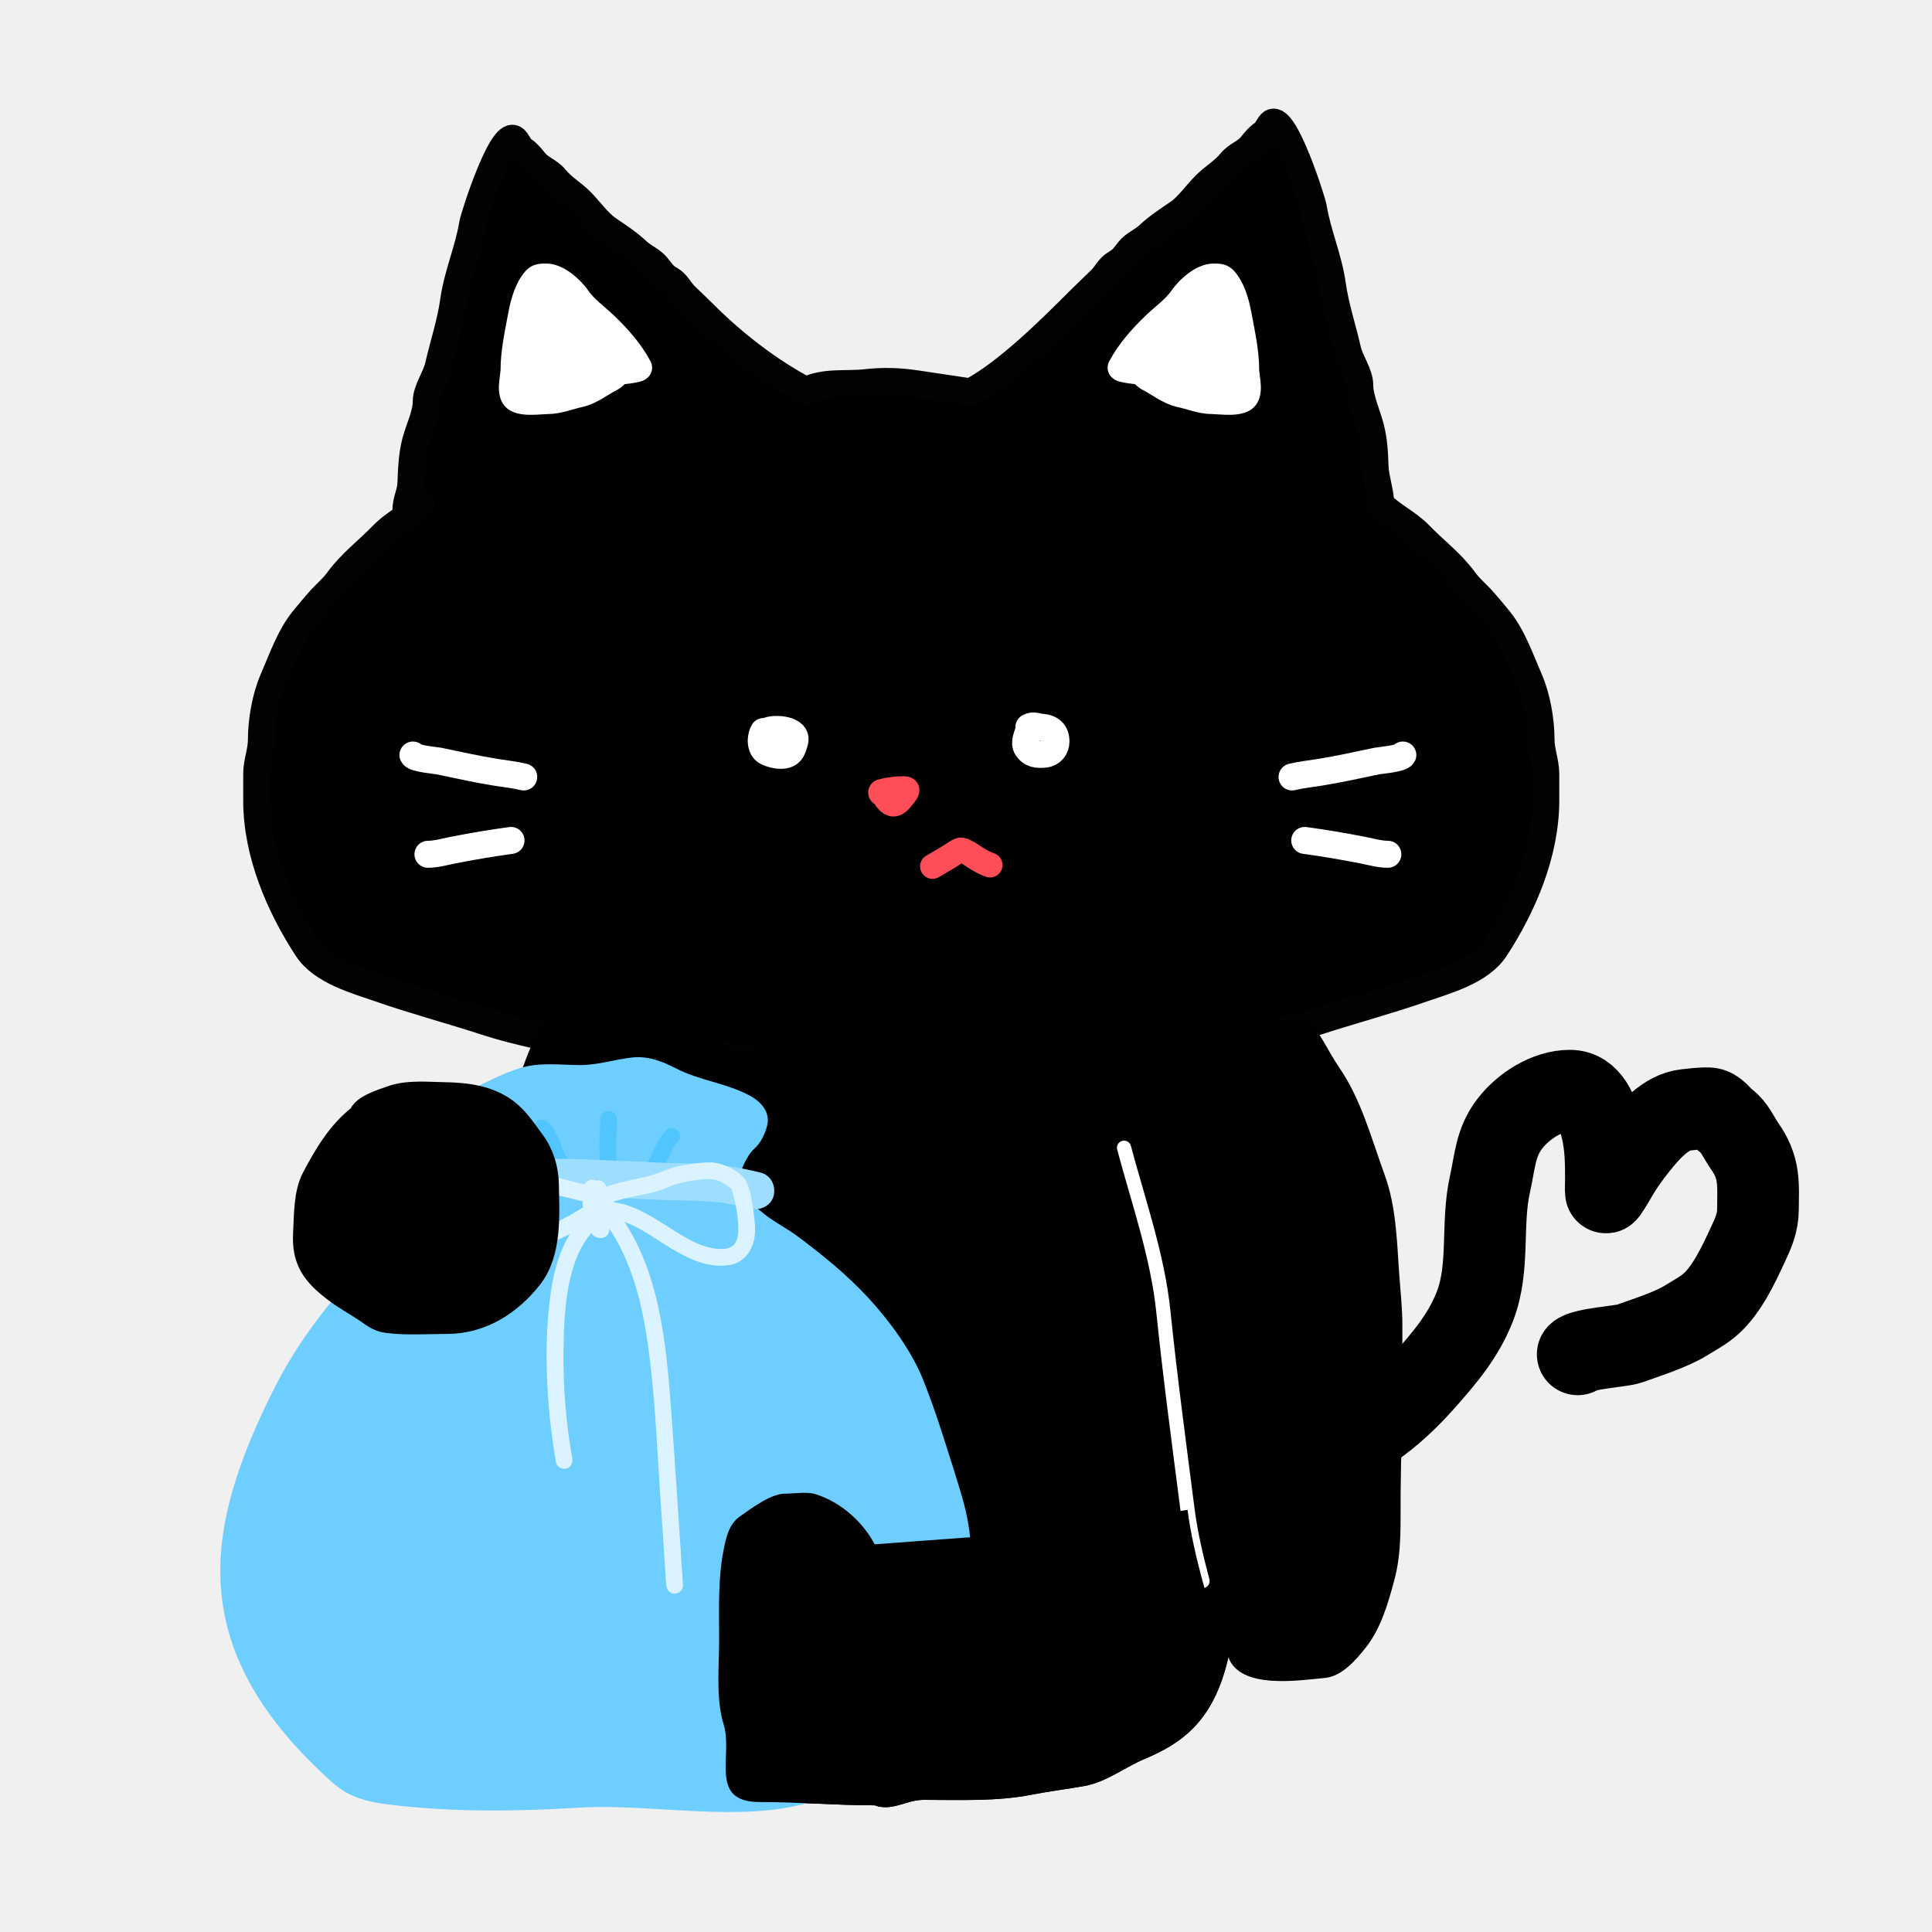
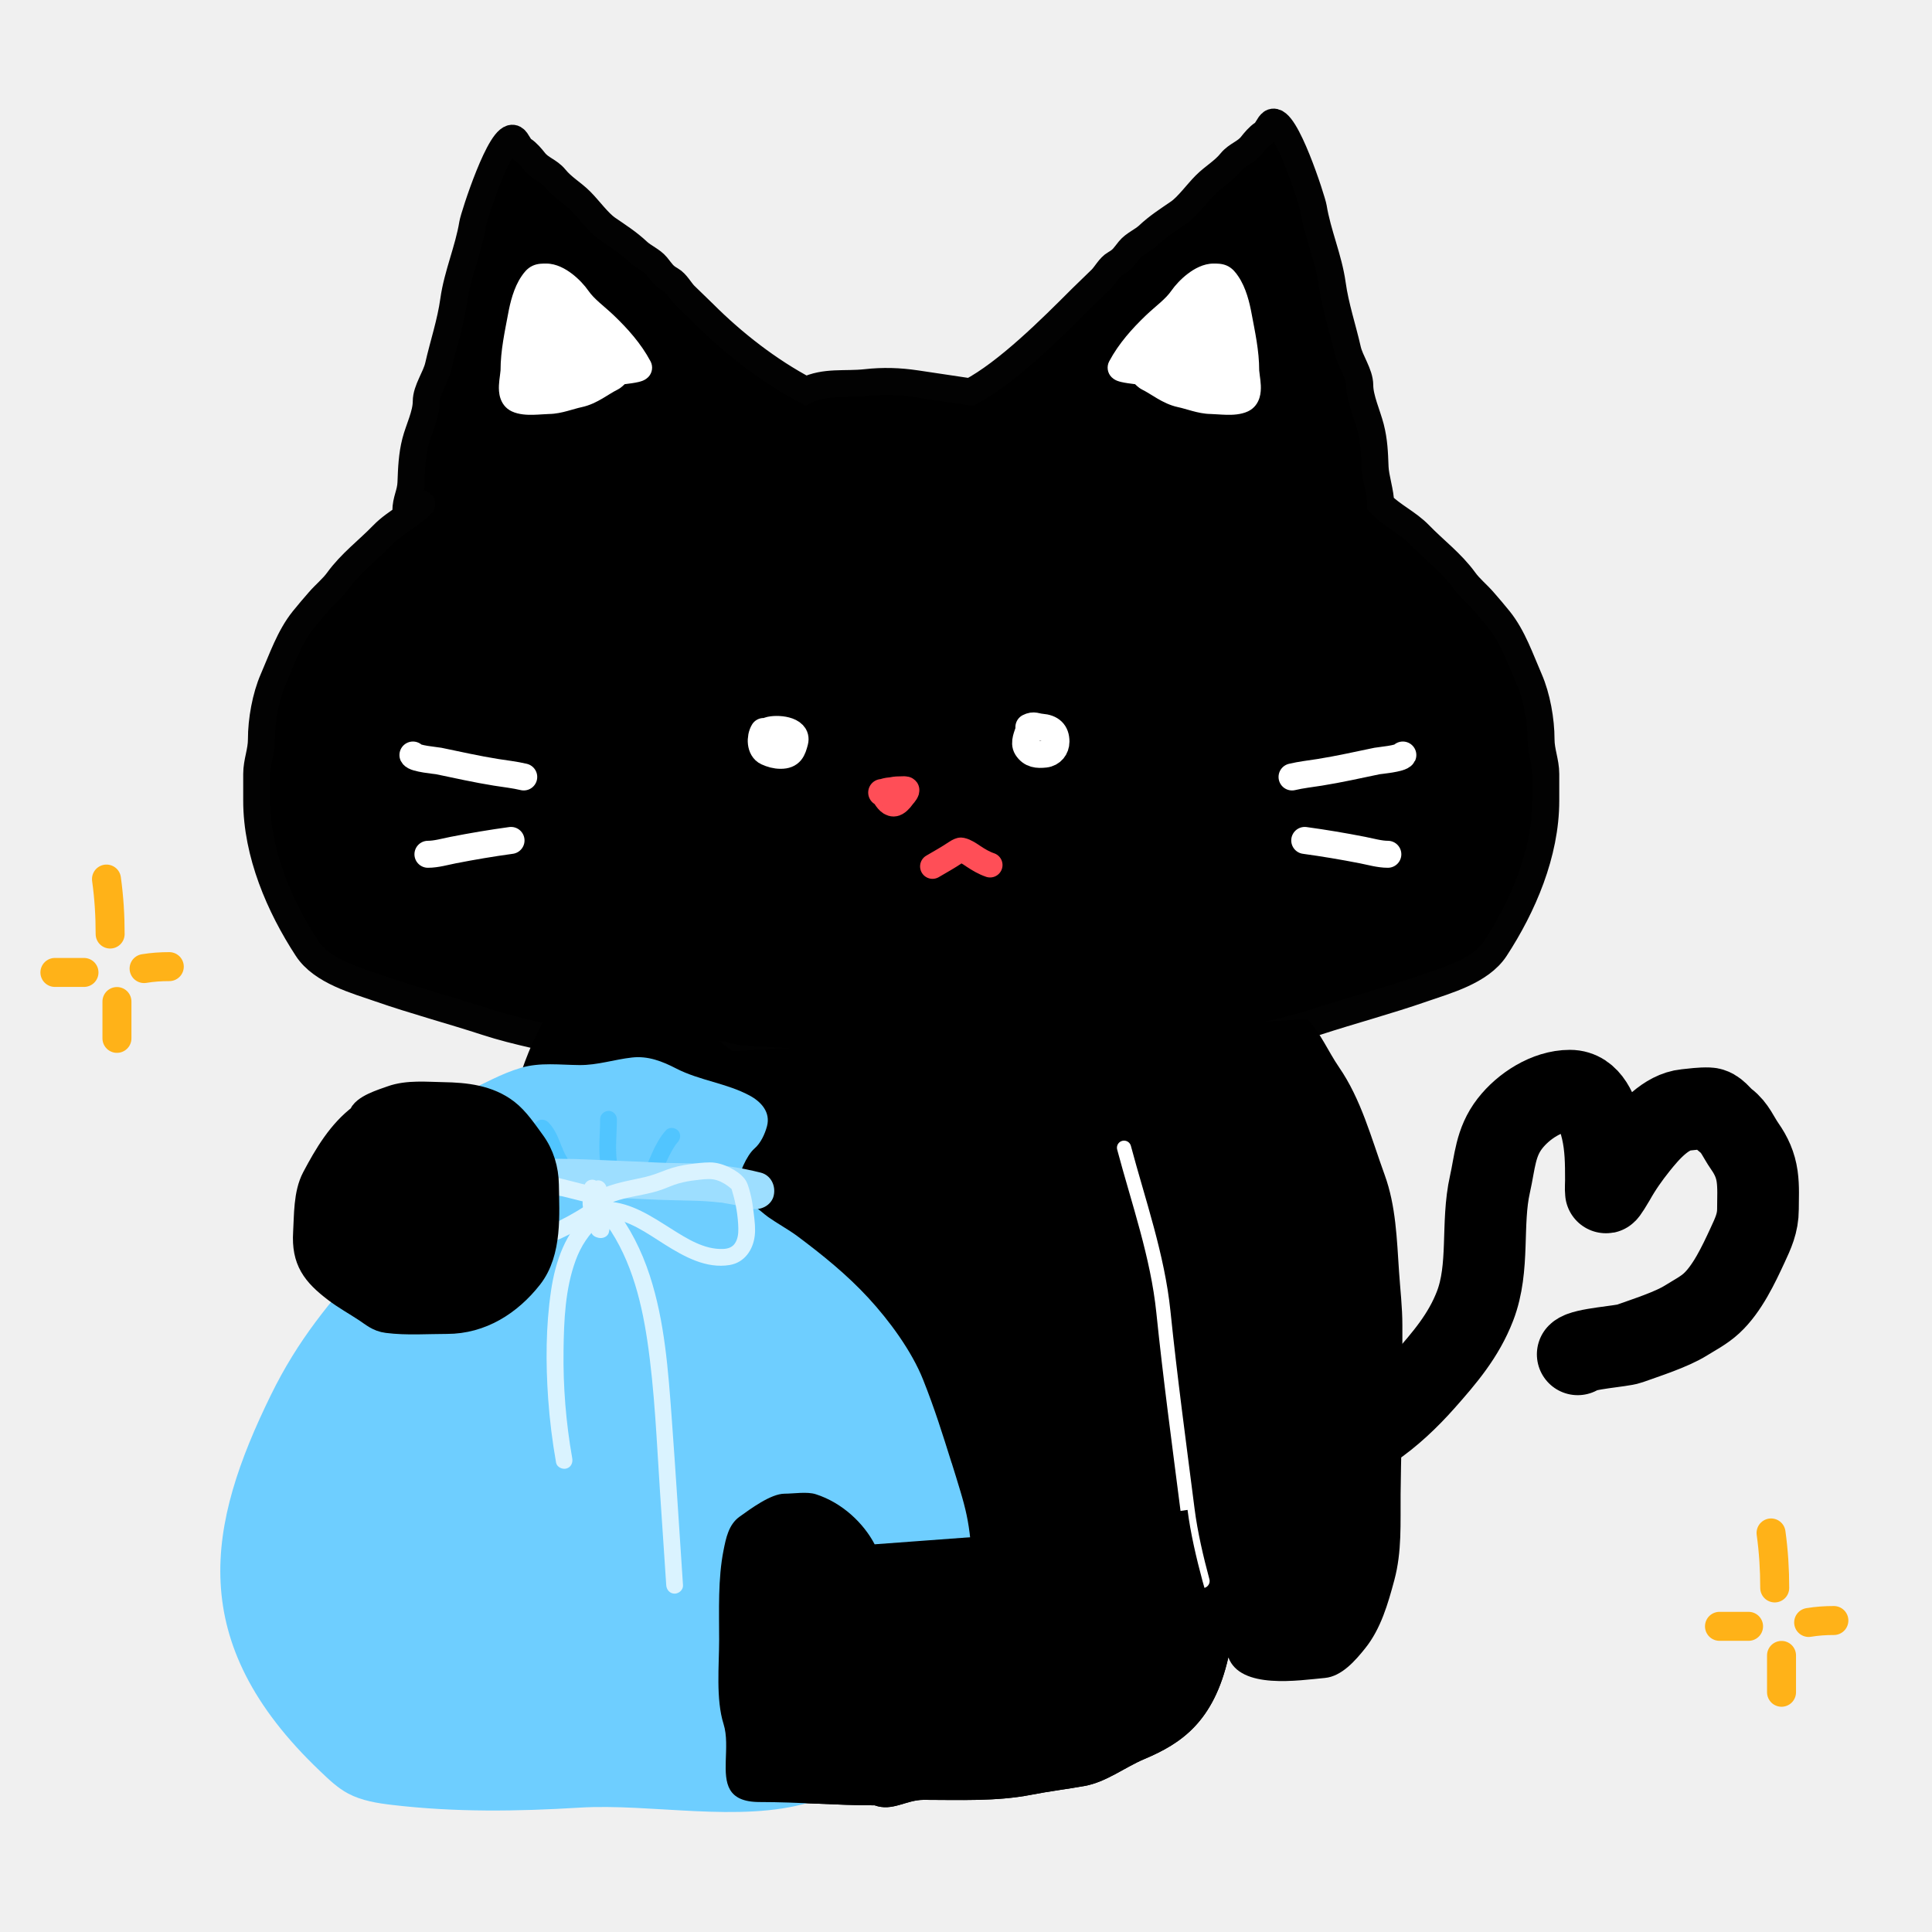
<svg xmlns="http://www.w3.org/2000/svg" width="200" height="200" viewBox="0 0 200 200" fill="none">
  <path d="M146.957 55.366C145.73 54.099 144.14 53.41 142.929 52.174C142.929 51.012 142.388 49.478 142.346 48.336L142.345 48.302C142.292 46.869 142.246 45.648 141.886 44.247C141.548 42.932 140.763 41.234 140.763 39.892C140.763 38.691 139.778 37.414 139.502 36.198C138.987 33.931 138.242 31.75 137.919 29.426C137.546 26.739 136.4 24.202 135.955 21.48C135.832 20.734 133.004 11.925 131.674 12.685C131.341 12.876 131.17 13.564 130.736 13.843C130.305 14.12 129.88 14.627 129.563 15.03C128.944 15.819 128.048 16.015 127.438 16.76C126.616 17.765 125.661 18.258 124.77 19.15C123.935 19.984 122.94 21.372 122.014 22.008C120.86 22.802 119.871 23.424 118.848 24.383C118.279 24.916 117.388 25.278 116.913 25.863C116.379 26.521 116.217 26.866 115.447 27.3C114.858 27.631 114.48 28.413 113.995 28.898C113.339 29.554 112.663 30.172 112.002 30.833L111.868 30.966C108.837 33.998 104.271 38.565 100.475 40.568L94.85 39.727C93.06 39.459 91.416 39.412 89.62 39.611C87.49 39.847 85.39 39.446 83.422 40.418C79.573 38.386 75.913 35.533 72.885 32.505C72.224 31.843 71.548 31.226 70.892 30.57C70.407 30.085 70.029 29.303 69.441 28.972C68.67 28.538 68.509 28.192 67.975 27.535C67.499 26.95 66.608 26.588 66.04 26.055C65.017 25.096 64.027 24.473 62.873 23.68C61.948 23.043 60.952 21.656 60.117 20.821C59.226 19.93 58.272 19.437 57.45 18.432C56.84 17.687 55.943 17.49 55.324 16.702C55.007 16.299 54.582 15.792 54.151 15.515C53.717 15.236 53.546 14.547 53.213 14.357C51.883 13.597 49.055 22.406 48.933 23.152C48.487 25.874 47.342 28.411 46.968 31.097C46.645 33.422 45.901 35.602 45.385 37.87C45.109 39.085 44.125 40.363 44.125 41.564C44.125 42.906 43.349 44.411 43.011 45.727C42.648 47.138 42.597 48.513 42.543 49.96V49.96C42.501 51.102 42.014 51.747 42.014 52.91V53.509C41.195 54.08 40.352 54.624 39.634 55.366C38.079 56.972 36.324 58.265 34.982 60.117C34.435 60.871 33.642 61.511 33.029 62.22C32.451 62.889 31.963 63.447 31.402 64.147C29.964 65.937 29.194 68.237 28.283 70.324C27.495 72.127 27.062 74.564 27.062 76.546C27.062 77.808 26.574 78.875 26.574 80.12V82.885C26.574 88.356 28.94 93.825 31.795 98.196C33.337 100.557 36.909 101.507 39.267 102.329C42.93 103.606 46.671 104.596 50.361 105.8C53.569 106.847 56.981 107.432 60.261 108.286C63.376 109.097 66.944 108.856 70.147 109.08C71.318 109.162 72.513 109.095 73.686 109.095C74.838 109.095 75.767 109.567 76.86 109.624C78.684 109.721 80.517 109.889 82.338 109.889H88.333H93.295H98.258H104.252C106.073 109.889 107.907 109.721 109.731 109.624C110.824 109.567 111.753 109.095 112.904 109.095C114.078 109.095 115.272 109.162 116.444 109.08C119.646 108.856 123.214 109.097 126.33 108.286C129.609 107.432 133.021 106.847 136.23 105.8C139.919 104.596 143.661 103.606 147.323 102.329C149.682 101.507 153.253 100.557 154.795 98.196C157.65 93.825 160.017 88.356 160.017 82.885V80.12C160.017 78.875 159.528 77.808 159.528 76.546C159.528 74.564 159.095 72.127 158.308 70.324C157.396 68.237 156.626 65.937 155.189 64.147C154.627 63.447 154.14 62.889 153.561 62.22C152.949 61.511 152.155 60.871 151.609 60.117C150.267 58.265 148.512 56.972 146.957 55.366Z" fill="black" />
  <path d="M43.661 52.174C43.16 52.686 42.593 53.105 42.014 53.509M42.014 53.509C41.195 54.08 40.352 54.624 39.634 55.366C38.079 56.972 36.324 58.265 34.982 60.117C34.435 60.871 33.642 61.511 33.029 62.22C32.451 62.889 31.963 63.447 31.402 64.147C29.964 65.937 29.194 68.237 28.283 70.324C27.495 72.127 27.062 74.564 27.062 76.546C27.062 77.808 26.574 78.875 26.574 80.12V82.885C26.574 88.356 28.94 93.825 31.795 98.196C33.337 100.557 36.909 101.507 39.267 102.329C42.93 103.606 46.671 104.596 50.361 105.8C53.569 106.847 56.981 107.432 60.261 108.286C63.376 109.097 66.944 108.856 70.147 109.08C71.318 109.162 72.513 109.095 73.686 109.095C74.838 109.095 75.767 109.567 76.86 109.624C78.684 109.721 80.517 109.889 82.338 109.889H88.333H93.295H98.258C100.256 109.889 102.254 109.889 104.252 109.889C106.073 109.889 107.907 109.721 109.731 109.624C110.824 109.567 111.753 109.095 112.904 109.095C114.078 109.095 115.272 109.162 116.444 109.08C119.646 108.856 123.214 109.097 126.33 108.286C129.609 107.432 133.021 106.847 136.23 105.8C139.919 104.596 143.661 103.606 147.323 102.329C149.682 101.507 153.253 100.557 154.795 98.196C157.65 93.825 160.017 88.356 160.017 82.885C160.017 81.963 160.017 81.042 160.017 80.12C160.017 78.875 159.528 77.808 159.528 76.546C159.528 74.564 159.095 72.127 158.308 70.324C157.396 68.237 156.626 65.937 155.189 64.147C154.627 63.447 154.14 62.889 153.561 62.22C152.949 61.511 152.155 60.871 151.609 60.117C150.267 58.265 148.512 56.972 146.957 55.366C145.73 54.099 144.14 53.41 142.929 52.174C142.929 51.012 142.388 49.478 142.346 48.336C142.292 46.888 142.249 45.659 141.886 44.247C141.548 42.932 140.763 41.234 140.763 39.892C140.763 38.691 139.778 37.414 139.502 36.198C138.987 33.931 138.242 31.75 137.919 29.426C137.546 26.739 136.4 24.202 135.955 21.48C135.832 20.734 133.004 11.925 131.674 12.685C131.341 12.876 131.17 13.564 130.736 13.843C130.305 14.12 129.88 14.627 129.563 15.03C128.944 15.819 128.048 16.015 127.438 16.76C126.616 17.765 125.661 18.258 124.77 19.15C123.935 19.984 122.94 21.372 122.014 22.008C120.86 22.802 119.871 23.424 118.848 24.383C118.279 24.916 117.388 25.278 116.913 25.863C116.379 26.521 116.217 26.866 115.447 27.3C114.858 27.631 114.48 28.413 113.995 28.898C113.339 29.554 112.663 30.172 112.002 30.833L111.868 30.966C108.837 33.998 104.271 38.565 100.475 40.568L94.85 39.727C93.06 39.459 91.417 39.412 89.62 39.611C87.49 39.847 85.39 39.446 83.422 40.418C79.573 38.386 75.913 35.533 72.885 32.505C72.224 31.843 71.548 31.226 70.892 30.57C70.407 30.085 70.029 29.303 69.441 28.972C68.67 28.538 68.509 28.192 67.975 27.535C67.499 26.95 66.608 26.588 66.04 26.055C65.017 25.096 64.027 24.473 62.873 23.68C61.948 23.043 60.952 21.656 60.117 20.821C59.226 19.93 58.272 19.437 57.45 18.432C56.84 17.687 55.943 17.49 55.324 16.702C55.007 16.299 54.582 15.792 54.151 15.515C53.717 15.236 53.546 14.547 53.213 14.357C51.883 13.597 49.055 22.406 48.933 23.152C48.487 25.874 47.342 28.411 46.968 31.097C46.645 33.422 45.901 35.602 45.385 37.87C45.109 39.085 44.125 40.363 44.125 41.564C44.125 42.906 43.349 44.411 43.011 45.727C42.648 47.138 42.597 48.513 42.543 49.96C42.501 51.102 42.014 51.747 42.014 52.91V53.509Z" stroke="#020202" stroke-width="2.794" stroke-linecap="round" />
  <path d="M96.533 89.69C97.347 89.215 98.161 88.76 98.943 88.234C99.057 88.157 99.175 88.09 99.301 88.034C99.386 87.996 99.436 87.977 99.534 87.997C99.957 88.084 100.408 88.404 100.759 88.639C101.299 88.999 101.883 89.344 102.494 89.548" stroke="#FF4E57" stroke-width="2.573" stroke-linecap="round" />
  <path d="M119.576 33.67C118.218 34.975 116.95 36.39 116.059 38.06C116.235 38.236 117.678 38.383 117.934 38.411C118.257 38.447 118.572 38.939 118.872 39.089C119.994 39.65 120.979 40.511 122.246 40.782C123.247 40.997 124.337 41.447 125.346 41.46C126.257 41.471 127.75 41.72 128.603 41.316C129.521 40.882 128.955 39.09 128.955 38.346C128.955 36.437 128.543 34.616 128.193 32.725C127.988 31.617 127.663 30.317 127.027 29.384C126.563 28.703 126.403 28.681 125.62 28.681C124.44 28.681 123.029 29.991 122.389 30.915C121.656 31.975 120.496 32.785 119.576 33.67Z" fill="white" />
  <path d="M116.059 38.06L114.826 37.402C114.537 37.944 114.636 38.613 115.071 39.047L116.059 38.06ZM119.576 33.67L118.608 32.663L119.576 33.67ZM122.389 30.915L123.538 31.71L122.389 30.915ZM127.027 29.384L125.873 30.171V30.171L127.027 29.384ZM128.193 32.725L126.819 32.98V32.98L128.193 32.725ZM128.603 41.316L128.005 40.054L128.603 41.316ZM125.346 41.46L125.364 40.063H125.364L125.346 41.46ZM122.246 40.782L122.539 39.416H122.539L122.246 40.782ZM118.872 39.089L119.497 37.839H119.497L118.872 39.089ZM117.934 38.411L118.089 37.023H118.089L117.934 38.411ZM117.291 38.718C118.081 37.237 119.228 35.942 120.544 34.677L118.608 32.663C117.208 34.008 115.819 35.542 114.826 37.402L117.291 38.718ZM120.544 34.677C120.991 34.247 121.411 33.913 121.985 33.398C122.505 32.931 123.077 32.376 123.538 31.71L121.241 30.12C120.969 30.513 120.593 30.894 120.119 31.318C119.7 31.694 119.081 32.208 118.608 32.663L120.544 34.677ZM123.538 31.71C123.776 31.366 124.187 30.915 124.65 30.562C125.151 30.178 125.494 30.078 125.62 30.078V27.284C124.566 27.284 123.613 27.838 122.954 28.341C122.256 28.874 121.642 29.54 121.241 30.12L123.538 31.71ZM125.62 30.078C125.717 30.078 125.79 30.078 125.852 30.079C125.914 30.081 125.95 30.083 125.971 30.085C126.01 30.089 125.949 30.088 125.856 30.044C125.81 30.023 125.772 29.999 125.743 29.977C125.715 29.956 125.703 29.943 125.706 29.947C125.71 29.951 125.726 29.968 125.756 30.007C125.786 30.046 125.823 30.099 125.873 30.171L128.181 28.597C127.951 28.26 127.61 27.778 127.031 27.51C126.499 27.264 125.922 27.284 125.62 27.284V30.078ZM125.873 30.171C126.33 30.841 126.616 31.884 126.819 32.98L129.566 32.471C129.359 31.35 128.996 29.792 128.181 28.597L125.873 30.171ZM126.819 32.98C127.184 34.948 127.558 36.6 127.558 38.346H130.352C130.352 36.273 129.902 34.284 129.566 32.471L126.819 32.98ZM127.558 38.346C127.558 38.652 127.612 39.018 127.645 39.255C127.685 39.543 127.718 39.788 127.728 40.01C127.732 40.117 127.731 40.201 127.726 40.265C127.72 40.331 127.712 40.356 127.713 40.353C127.721 40.328 127.795 40.153 128.005 40.054L129.201 42.579C129.87 42.262 130.217 41.701 130.377 41.194C130.526 40.724 130.535 40.245 130.519 39.885C130.502 39.512 130.45 39.142 130.413 38.871C130.368 38.549 130.352 38.413 130.352 38.346H127.558ZM128.005 40.054C127.9 40.104 127.607 40.16 127.027 40.147C126.766 40.141 126.497 40.124 126.212 40.105C125.943 40.087 125.637 40.066 125.364 40.063L125.329 42.856C125.511 42.859 125.733 42.873 126.027 42.893C126.304 42.911 126.633 42.933 126.965 42.94C127.573 42.954 128.453 42.933 129.201 42.579L128.005 40.054ZM125.364 40.063C125.042 40.059 124.657 39.983 124.156 39.848C123.721 39.73 123.082 39.533 122.539 39.416L121.953 42.148C122.411 42.246 122.818 42.381 123.43 42.545C123.976 42.693 124.641 42.848 125.329 42.856L125.364 40.063ZM122.539 39.416C122.124 39.328 121.714 39.134 121.211 38.839C120.775 38.584 120.107 38.145 119.497 37.839L118.248 40.338C118.759 40.594 119.144 40.866 119.798 41.249C120.385 41.593 121.101 41.965 121.953 42.148L122.539 39.416ZM119.497 37.839C119.587 37.884 119.62 37.922 119.569 37.877C119.508 37.824 119.486 37.799 119.365 37.686C119.277 37.604 119.131 37.47 118.954 37.352C118.782 37.236 118.484 37.067 118.089 37.023L117.78 39.8C117.547 39.774 117.409 39.68 117.396 39.671C117.379 39.659 117.39 39.665 117.459 39.729C117.493 39.761 117.52 39.786 117.568 39.832C117.61 39.871 117.663 39.921 117.72 39.972C117.823 40.063 118.008 40.218 118.248 40.338L119.497 37.839ZM118.089 37.023C117.947 37.007 117.555 36.967 117.174 36.91C116.981 36.881 116.821 36.852 116.713 36.826C116.657 36.813 116.646 36.807 116.663 36.814C116.671 36.817 116.708 36.831 116.76 36.858C116.802 36.88 116.92 36.946 117.046 37.072L115.071 39.047C115.325 39.302 115.623 39.408 115.696 39.435C115.827 39.483 115.959 39.518 116.067 39.544C116.288 39.597 116.538 39.639 116.759 39.672C117.207 39.74 117.665 39.787 117.78 39.8L118.089 37.023Z" fill="white" />
  <path d="M62.592 33.67C63.95 34.975 65.218 36.39 66.109 38.06C65.933 38.236 64.49 38.383 64.234 38.411C63.911 38.447 63.596 38.939 63.296 39.089C62.174 39.65 61.189 40.511 59.922 40.782C58.921 40.997 57.831 41.447 56.822 41.46C55.911 41.471 54.418 41.72 53.565 41.316C52.647 40.882 53.213 39.09 53.213 38.346C53.213 36.437 53.625 34.616 53.975 32.725C54.18 31.617 54.505 30.317 55.141 29.384C55.605 28.703 55.765 28.681 56.548 28.681C57.728 28.681 59.139 29.991 59.779 30.915C60.512 31.975 61.672 32.785 62.592 33.67Z" fill="white" />
  <path d="M66.109 38.06L67.342 37.402C67.631 37.944 67.532 38.613 67.097 39.047L66.109 38.06ZM62.592 33.67L63.56 32.663L62.592 33.67ZM59.779 30.915L58.63 31.71L59.779 30.915ZM55.141 29.384L56.295 30.171V30.171L55.141 29.384ZM53.975 32.725L55.349 32.98V32.98L53.975 32.725ZM53.565 41.316L54.163 40.054L53.565 41.316ZM56.822 41.46L56.804 40.063H56.804L56.822 41.46ZM59.922 40.782L59.629 39.416H59.629L59.922 40.782ZM63.296 39.089L62.671 37.839H62.671L63.296 39.089ZM64.234 38.411L64.079 37.023H64.079L64.234 38.411ZM64.877 38.718C64.087 37.237 62.94 35.942 61.624 34.677L63.56 32.663C64.96 34.008 66.349 35.542 67.342 37.402L64.877 38.718ZM61.624 34.677C61.178 34.247 60.757 33.913 60.183 33.398C59.663 32.931 59.091 32.376 58.63 31.71L60.927 30.12C61.199 30.513 61.575 30.894 62.048 31.318C62.468 31.694 63.087 32.208 63.56 32.663L61.624 34.677ZM58.63 31.71C58.392 31.366 57.981 30.915 57.518 30.562C57.017 30.178 56.674 30.078 56.548 30.078V27.284C57.602 27.284 58.555 27.838 59.214 28.341C59.912 28.874 60.526 29.54 60.927 30.12L58.63 31.71ZM56.548 30.078C56.451 30.078 56.378 30.078 56.316 30.079C56.254 30.081 56.218 30.083 56.197 30.085C56.158 30.089 56.219 30.088 56.312 30.044C56.358 30.023 56.396 29.999 56.425 29.977C56.453 29.956 56.465 29.943 56.462 29.947C56.458 29.951 56.442 29.968 56.412 30.007C56.382 30.046 56.345 30.099 56.295 30.171L53.987 28.597C54.217 28.26 54.558 27.778 55.137 27.51C55.669 27.264 56.246 27.284 56.548 27.284V30.078ZM56.295 30.171C55.838 30.841 55.552 31.884 55.349 32.98L52.602 32.471C52.809 31.35 53.172 29.792 53.987 28.597L56.295 30.171ZM55.349 32.98C54.984 34.948 54.61 36.6 54.61 38.346H51.816C51.816 36.273 52.266 34.284 52.602 32.471L55.349 32.98ZM54.61 38.346C54.61 38.652 54.556 39.018 54.523 39.255C54.483 39.543 54.45 39.788 54.44 40.01C54.436 40.117 54.437 40.201 54.442 40.265C54.448 40.331 54.456 40.356 54.455 40.353C54.447 40.328 54.373 40.153 54.163 40.054L52.967 42.579C52.298 42.262 51.951 41.701 51.791 41.194C51.642 40.724 51.633 40.245 51.649 39.885C51.666 39.512 51.718 39.142 51.755 38.871C51.8 38.549 51.816 38.413 51.816 38.346H54.61ZM54.163 40.054C54.268 40.104 54.561 40.16 55.141 40.147C55.402 40.141 55.671 40.124 55.956 40.105C56.225 40.087 56.531 40.066 56.804 40.063L56.839 42.856C56.657 42.859 56.434 42.873 56.141 42.893C55.864 42.911 55.535 42.933 55.203 42.94C54.594 42.954 53.715 42.933 52.967 42.579L54.163 40.054ZM56.804 40.063C57.126 40.059 57.511 39.983 58.012 39.848C58.447 39.73 59.086 39.533 59.629 39.416L60.215 42.148C59.757 42.246 59.35 42.381 58.738 42.545C58.191 42.693 57.527 42.848 56.839 42.856L56.804 40.063ZM59.629 39.416C60.044 39.328 60.454 39.134 60.957 38.839C61.393 38.584 62.061 38.145 62.671 37.839L63.92 40.338C63.409 40.594 63.023 40.866 62.37 41.249C61.783 41.593 61.067 41.965 60.215 42.148L59.629 39.416ZM62.671 37.839C62.581 37.884 62.548 37.922 62.599 37.877C62.66 37.824 62.681 37.799 62.803 37.686C62.891 37.604 63.037 37.47 63.214 37.352C63.386 37.236 63.684 37.067 64.079 37.023L64.388 39.8C64.621 39.774 64.759 39.68 64.772 39.671C64.789 39.659 64.778 39.665 64.709 39.729C64.675 39.761 64.648 39.786 64.6 39.832C64.558 39.871 64.505 39.921 64.448 39.972C64.345 40.063 64.16 40.218 63.92 40.338L62.671 37.839ZM64.079 37.023C64.221 37.007 64.612 36.967 64.994 36.91C65.188 36.881 65.347 36.852 65.455 36.826C65.51 36.813 65.522 36.807 65.505 36.814C65.496 36.817 65.46 36.831 65.408 36.858C65.366 36.88 65.248 36.946 65.122 37.072L67.097 39.047C66.843 39.302 66.545 39.408 66.472 39.435C66.341 39.483 66.209 39.518 66.101 39.544C65.88 39.597 65.63 39.639 65.409 39.672C64.961 39.74 64.503 39.787 64.388 39.8L64.079 37.023Z" fill="white" />
  <path d="M38.344 184.134C48.007 184.134 65.499 183.111 75.129 182.291C75.064 184.57 75.212 186.547 78.645 186.547C82.654 186.547 86.529 186.886 90.542 186.886C92.385 187.55 93.788 186.32 95.599 186.32C99.258 186.32 103.172 186.498 106.76 185.792C108.587 185.433 110.426 185.216 112.256 184.886C114.532 184.477 116.416 182.959 118.466 182.094C122.277 180.488 125.642 178.248 127.158 171.563C128.406 174.932 134.478 173.943 137.148 173.701C138.901 173.541 140.321 171.886 141.333 170.62C142.949 168.6 143.686 166.013 144.342 163.568C145.135 160.612 144.963 157.682 144.991 154.642C145.026 150.789 145.173 146.933 145.173 143.071V137.194C145.173 135.307 144.955 133.522 144.829 131.652C144.6 128.277 144.509 124.84 143.339 121.621C141.943 117.782 140.908 113.801 138.607 110.466C137.506 108.869 136.67 106.847 135.325 105.501L60.336 109.688C61.327 111.136 61.638 113.695 61.731 115.451C61.814 117.021 62.195 118.506 62.214 120.083C62.248 122.98 62.981 126.211 62.344 129.083C61.457 133.08 60.211 136.795 57.872 140.248C56.98 141.564 56.636 143.323 55.512 144.543C54.559 145.578 54.16 146.854 53.179 147.9C52.16 148.984 51.637 150.252 50.35 151.16C49.422 151.815 46.119 155.606 45.184 156.253C44.241 155.074 43.408 154.559 42.097 153.794C41.221 153.283 39.342 153.321 38.475 153.873C37.47 154.512 37.248 154.845 36.579 155.887C34.72 158.779 35.049 162.813 35.049 166.113C35.049 172.356 37.111 178.065 38.344 184.134Z" fill="black" />
  <path d="M130.456 151.346C132.731 151.4 135.759 151.637 137.82 150.443C139.229 149.627 140.63 148.78 141.98 147.866C143.99 146.506 145.807 144.779 147.411 142.969C149.554 140.551 151.514 138.259 152.694 135.201C154.239 131.195 153.313 126.69 154.241 122.581C154.759 120.287 154.788 118.269 156.302 116.313C157.715 114.489 160.161 112.907 162.516 112.907C164.608 112.907 165.432 115.255 165.829 116.976C166.23 118.714 166.243 120.378 166.243 122.149C166.243 122.571 166.201 123.017 166.243 123.437C166.258 123.579 167.009 122.328 167.109 122.149C167.801 120.903 168.629 119.728 169.52 118.614C170.718 117.117 172.451 115.103 174.528 114.895C175.321 114.816 176.068 114.702 176.884 114.73C177.635 114.756 178.122 115.608 178.67 116.018C179.615 116.727 179.95 117.711 180.621 118.669C181.299 119.638 181.733 120.606 181.9 121.78C182.059 122.894 181.983 124.045 181.983 125.168C181.983 126.615 181.484 127.667 180.897 128.932C179.97 130.933 178.795 133.434 177.169 134.925C176.368 135.659 175.445 136.124 174.537 136.692C173.006 137.648 170.393 138.472 168.656 139.097C167.882 139.376 163.913 139.612 163.325 140.2" stroke="black" stroke-width="8.455" stroke-linecap="round" />
  <path d="M89.804 163.076C88.686 160.273 87.235 155.888 84.454 154.727C83.543 154.346 82.167 154.653 81.227 154.653C79.785 154.653 77.655 156.746 76.564 157.756C75.416 158.819 75.145 160.69 74.899 162.288C74.307 166.143 74.441 170.48 74.441 174.405C74.441 177.836 74.087 182.419 74.899 185.783" stroke="white" stroke-width="1.47" stroke-linecap="round" />
  <path d="M47.482 144.515C47.482 133.03 51.588 122.154 55.305 111.355C59.021 100.556 63.886 101.049 63.886 101.049L76.018 110.791C70.687 125.25 58.666 154.537 53.226 156.007C47.785 157.478 47.016 153.04 47.312 150.637C47.312 148.567 47.482 146.567 47.482 144.515Z" fill="black" stroke="black" stroke-width="2.794" stroke-linecap="round" />
  <path d="M133.752 80.43C134.69 80.206 135.655 80.104 136.606 79.952C138.603 79.634 140.575 79.188 142.554 78.778C142.786 78.729 145.031 78.542 145.222 78.16" stroke="white" stroke-width="2.794" stroke-linecap="round" />
  <path d="M135.066 87.001C137.09 87.278 139.061 87.61 141.067 88.003C141.9 88.166 142.806 88.435 143.669 88.435" stroke="white" stroke-width="2.794" stroke-linecap="round" />
  <path d="M54.217 80.43C53.279 80.206 52.314 80.104 51.362 79.952C49.366 79.634 47.394 79.188 45.415 78.778C45.183 78.729 42.938 78.542 42.747 78.16" stroke="white" stroke-width="2.794" stroke-linecap="round" />
  <path d="M52.902 87.001C50.879 87.278 48.908 87.61 46.902 88.003C46.069 88.166 45.162 88.435 44.3 88.435" stroke="white" stroke-width="2.794" stroke-linecap="round" />
  <path d="M79.047 75.724C78.668 76.356 78.691 77.528 79.408 77.853C79.865 78.061 80.316 78.19 80.816 78.19C81.859 78.19 82.042 77.625 82.273 76.757C82.605 75.512 80.352 75.364 79.608 75.612" stroke="white" stroke-width="2.794" stroke-linecap="round" />
  <path d="M106.51 75.611C106.362 76.113 105.966 76.874 106.298 77.392C106.753 78.101 107.402 78.151 108.179 78.065C108.881 77.987 109.313 77.419 109.313 76.769C109.313 75.826 108.801 75.361 107.806 75.281C107.209 75.233 107.045 75.007 106.51 75.275" stroke="white" stroke-width="2.794" stroke-linecap="round" />
  <path d="M91.272 82.044C91.443 82.035 91.602 81.971 91.767 81.929C91.985 81.872 92.21 81.879 92.427 81.832C92.71 81.77 93.031 81.761 93.321 81.761C93.404 81.761 93.814 81.718 93.782 81.819C93.694 82.092 93.48 82.256 93.326 82.479C93.168 82.708 92.79 83.129 92.521 83.129C92.072 83.129 91.778 82.569 91.555 82.233" stroke="#FF4E57" stroke-width="2.794" stroke-linecap="round" />
  <path d="M59.668 123.289C58.624 127.584 57.917 132.074 56.189 136.16C54.142 140.998 52.259 145.9 50.334 150.79C49.649 152.531 49.116 154.464 48.676 156.291" stroke="white" stroke-width="1.47" stroke-linecap="round" />
  <path d="M116.36 118.813C117.85 124.406 119.839 130.008 120.433 135.795C121.137 142.647 122.064 149.468 122.936 156.302C123.247 158.735 123.847 161.292 124.486 163.669" stroke="white" stroke-width="1.47" stroke-linecap="round" />
  <g clip-path="url(#clip0_1475_24729)">
    <path d="M98.514 151.45C97.517 148.279 96.76 145.849 95.56 142.827C94.374 139.842 92.052 136.701 89.889 134.354C87.687 131.964 85.119 129.886 82.524 127.951C81.657 127.306 80.411 126.618 79.531 125.993C78.939 125.574 78.687 125.245 78.046 124.883C77.83 124.76 76.328 122.988 76.345 122.706C76.414 121.589 77.308 119.577 78.099 118.899C78.747 118.344 79.185 117.393 79.401 116.579C79.783 115.133 78.793 114.052 77.604 113.411C75.225 112.131 72.415 111.855 70.003 110.612C68.554 109.864 67.092 109.289 65.438 109.472C63.604 109.674 61.85 110.273 59.986 110.256C57.969 110.24 55.916 109.957 53.946 110.535C51.873 111.144 50.079 112.204 48.106 113.088C46.654 113.74 45.966 114.757 46.335 116.2C46.767 117.892 48.824 119.867 49.604 121.539H49.574C49.342 122.499 50.186 123.168 49.222 123.37L48.92 123.503C45.441 124.364 40.604 127.506 38.329 130.065C34.133 134.783 30.874 138.629 28.04 144.416C21.492 157.786 19.017 169.923 33.133 183.346C34.043 184.211 34.953 185.098 36.063 185.68C37.465 186.415 39.063 186.667 40.634 186.85C47.119 187.611 53.508 187.522 60.003 187.126C67.431 186.677 76.544 188.718 83.763 186.598C90.245 184.693 101.999 174.594 100.451 159.372C100.261 157.504 99.956 156.157 99.414 154.356C99.125 153.395 98.829 152.424 98.52 151.447L98.514 151.45Z" fill="#6ECEFF" />
    <path d="M68.523 121.426C68.57 121.29 68.62 121.157 68.669 121.024C68.719 120.891 68.772 120.758 68.829 120.625C68.849 120.578 68.869 120.532 68.889 120.482C68.945 120.346 68.802 120.685 68.865 120.538C68.905 120.445 68.945 120.356 68.985 120.263C69.158 119.877 69.344 119.498 69.553 119.129C69.659 118.939 69.776 118.753 69.899 118.571C69.925 118.534 69.948 118.497 69.975 118.461C70.015 118.404 70.158 118.245 69.972 118.461C70.035 118.388 70.095 118.311 70.161 118.238C70.467 117.902 70.517 117.337 70.161 117.011C69.829 116.706 69.261 116.652 68.935 117.011C68.311 117.703 67.869 118.544 67.49 119.388C67.261 119.904 67.038 120.429 66.856 120.964C66.709 121.393 67.025 121.931 67.46 122.031C67.942 122.141 68.371 121.885 68.527 121.426H68.523Z" fill="#51C5FF" />
    <path d="M55.505 117.386C55.562 117.439 55.615 117.496 55.668 117.552C55.698 117.586 55.724 117.619 55.751 117.649C55.827 117.735 55.724 117.626 55.708 117.596C55.784 117.735 55.89 117.865 55.97 118.005C56.05 118.144 56.113 118.281 56.179 118.423C56.196 118.463 56.216 118.503 56.233 118.543C56.279 118.649 56.219 118.517 56.206 118.48C56.236 118.563 56.273 118.643 56.306 118.726C56.568 119.391 56.807 120.072 57.186 120.681C57.429 121.066 57.97 121.252 58.372 120.993C58.774 120.734 58.94 120.219 58.684 119.806C58.595 119.663 58.512 119.517 58.438 119.364C58.402 119.291 58.369 119.221 58.336 119.148C58.316 119.108 58.299 119.068 58.282 119.025C58.229 118.899 58.282 118.989 58.296 119.062C58.259 118.902 58.166 118.743 58.106 118.59C58.047 118.437 57.983 118.274 57.92 118.118C57.628 117.403 57.299 116.705 56.734 116.16C56.409 115.844 55.827 115.811 55.508 116.16C55.189 116.509 55.16 117.051 55.508 117.386H55.505Z" fill="#51C5FF" />
    <path d="M62.126 115.867C62.126 117.32 61.94 118.796 62.126 120.245C62.156 120.485 62.202 120.681 62.378 120.86C62.528 121.01 62.777 121.123 62.993 121.113C63.411 121.093 63.923 120.727 63.86 120.245C63.674 118.799 63.86 117.32 63.86 115.867C63.86 115.412 63.461 114.98 62.993 115C62.524 115.02 62.126 115.382 62.126 115.867Z" fill="#51C5FF" />
    <path d="M47.559 122.92C50.392 122.082 53.213 122.012 56.439 121.882C59.023 121.779 61.917 122.052 64.505 122.115C65.787 122.145 67.067 122.218 68.346 122.291C70.993 122.441 73.724 122.095 78.239 123.249" fill="#DAF3FF" />
    <path d="M48.07 124.781C48.575 124.634 49.087 124.505 49.605 124.398C49.837 124.352 50.07 124.305 50.306 124.265C50.399 124.249 50.492 124.232 50.588 124.219C50.698 124.202 51.339 124.086 50.781 124.186C51.778 124.006 52.821 123.979 53.828 123.926C56.02 123.81 58.2 123.767 60.392 123.866C62.615 123.966 64.844 124.036 67.067 124.152C68.638 124.235 70.206 124.252 71.777 124.295C72.704 124.319 73.628 124.378 74.548 124.485L74.674 124.501C74.887 124.528 74.844 124.521 74.548 124.481C74.691 124.471 74.87 124.528 75.013 124.551C75.292 124.594 75.568 124.641 75.844 124.694C76.475 124.814 77.103 124.953 77.724 125.113C78.701 125.359 79.864 124.797 80.096 123.763C80.329 122.73 79.794 121.652 78.747 121.39C76.714 120.878 74.628 120.562 72.531 120.462C71.03 120.393 69.522 120.429 68.02 120.346C65.734 120.22 63.449 120.157 61.163 120.044C58.934 119.934 56.728 119.934 54.499 120.034C51.994 120.147 49.459 120.356 47.04 121.061C46.074 121.343 45.369 122.434 45.691 123.434C46.014 124.435 47.027 125.086 48.063 124.784L48.07 124.781Z" fill="#9DDEFF" />
    <path d="M60.799 122.693C58.6 122.144 56.388 121.509 54.135 121.223C52.806 121.054 51.517 121.2 50.208 121.45C49.534 121.579 48.833 121.769 48.281 122.187C47.73 122.606 47.265 123.208 46.863 123.796C46.178 124.797 45.893 125.901 45.803 127.097C45.743 127.882 45.783 128.62 46.152 129.338C46.494 129.999 47.162 130.415 47.83 130.688C49.238 131.266 50.71 130.963 52.085 130.452C53.687 129.857 55.334 129.371 56.912 128.716C58.49 128.061 60.105 127.23 61.583 126.263C62.514 125.655 61.647 124.152 60.706 124.764C59.544 125.522 58.328 126.197 57.062 126.772C55.796 127.347 54.52 127.719 53.231 128.168C52.075 128.57 50.886 129.232 49.64 129.278C49.065 129.298 48.487 129.165 48.002 128.843C47.557 128.543 47.481 128.051 47.507 127.546C47.557 126.569 47.703 125.711 48.205 124.91C48.491 124.455 48.839 123.946 49.265 123.61C49.66 123.298 50.218 123.208 50.703 123.118C51.005 123.062 51.311 123.009 51.617 122.962C51.713 122.949 51.833 122.935 51.657 122.955C51.717 122.949 51.773 122.942 51.833 122.935C51.976 122.919 52.118 122.906 52.261 122.896C52.809 122.859 53.361 122.876 53.909 122.935C53.946 122.939 54.205 122.972 54.092 122.955C53.986 122.942 54.235 122.975 54.288 122.985C54.487 123.015 54.69 123.052 54.889 123.088C55.348 123.175 55.806 123.271 56.261 123.378C57.627 123.687 58.986 124.032 60.341 124.372C61.424 124.641 61.886 122.969 60.803 122.699L60.799 122.693Z" fill="#DAF3FF" />
    <path d="M60.422 122.996C60.383 123.326 60.386 123.648 60.376 123.977C60.376 124.014 60.369 124.057 60.376 124.093C60.349 123.881 60.419 123.808 60.389 123.96C60.369 124.054 60.349 124.147 60.333 124.24C60.283 124.522 60.319 124.798 60.359 125.081C60.403 125.39 60.482 125.656 60.595 125.948C60.615 126.002 60.635 126.055 60.658 126.105C60.725 126.251 60.642 125.975 60.648 125.942C60.632 126.041 60.635 126.154 60.635 126.254C60.632 126.513 60.751 126.856 60.954 127.045C61.03 127.115 60.858 126.769 60.904 126.912C60.924 126.976 60.947 127.035 60.971 127.099C61.017 127.228 61.067 127.358 61.133 127.478C61.206 127.607 61.286 127.773 61.396 127.873C61.565 128.029 61.761 128.092 61.974 128.142C62.396 128.242 62.957 128.013 63.04 127.537C63.077 127.315 63.13 127.102 63.176 126.882C63.213 126.706 63.22 126.527 63.206 126.347C63.19 126.135 63.16 126.55 63.18 126.46C63.197 126.387 63.206 126.311 63.223 126.234C63.273 125.965 63.266 125.712 63.256 125.44C63.25 125.277 63.256 125.084 63.206 124.928C63.17 124.815 63.12 124.705 63.074 124.592V125.054C63.137 124.818 63.223 124.585 63.19 124.336C63.16 124.107 63.024 123.881 62.921 123.671L63.04 124.11C63.04 123.851 63.047 123.608 62.947 123.362C62.878 123.186 62.821 123.01 62.765 122.83C62.632 122.398 62.153 122.076 61.698 122.225C61.243 122.375 60.947 122.827 61.093 123.292C61.13 123.409 61.163 123.528 61.203 123.641C61.226 123.704 61.253 123.764 61.276 123.824C61.293 123.864 61.306 123.914 61.329 123.95C61.386 124.047 61.316 123.648 61.306 123.764C61.286 124.03 61.316 124.306 61.426 124.546C61.479 124.662 61.535 124.775 61.592 124.888L61.505 124.22C61.472 124.343 61.432 124.462 61.406 124.585C61.343 124.861 61.403 125.094 61.515 125.337C61.612 125.539 61.509 125.018 61.515 125.257C61.515 125.333 61.522 125.413 61.525 125.49C61.532 125.613 61.522 125.746 61.539 125.865C61.559 126.005 61.592 125.576 61.565 125.692C61.559 125.726 61.552 125.756 61.549 125.789C61.535 125.865 61.519 125.942 61.505 126.015C61.476 126.194 61.456 126.4 61.479 126.587C61.495 126.726 61.539 126.301 61.505 126.414C61.495 126.444 61.489 126.477 61.482 126.51C61.466 126.587 61.442 126.66 61.429 126.736C61.406 126.846 61.389 126.959 61.369 127.069L62.436 126.464L62.24 126.417L62.758 126.816C62.711 126.736 62.672 126.63 62.608 126.56C62.575 126.523 62.718 126.849 62.662 126.683C62.642 126.62 62.615 126.557 62.595 126.494C62.509 126.254 62.392 126.075 62.25 125.869L62.369 126.307C62.379 126.108 62.412 125.879 62.353 125.682C62.313 125.559 62.256 125.44 62.21 125.317C62.163 125.194 62.11 125.064 62.084 124.934C62.064 124.841 62.057 124.745 62.04 124.652C62.017 124.492 62.067 124.938 62.064 124.818C62.064 124.782 62.057 124.745 62.057 124.712C62.05 124.639 62.06 124.542 62.04 124.472C62.08 124.602 61.987 124.785 62.024 124.622C62.034 124.572 62.044 124.519 62.054 124.469C62.097 124.26 62.117 124.054 62.12 123.841C62.127 123.552 62.13 123.272 62.163 122.986C62.216 122.534 61.728 122.099 61.296 122.119C60.781 122.142 60.486 122.501 60.429 122.986L60.422 122.996Z" fill="#DAF3FF" />
    <path d="M62.764 124.739C63.926 124.147 65.222 123.938 66.488 123.679C67.159 123.542 67.83 123.39 68.478 123.163C69.079 122.954 69.641 122.675 70.258 122.505C70.876 122.336 71.441 122.233 72.046 122.17C72.607 122.106 73.238 122.003 73.8 122.083C74.361 122.163 74.88 122.439 75.328 122.758C75.415 122.818 75.494 122.881 75.574 122.951C75.611 122.981 75.826 123.163 75.68 123.03C75.737 123.08 75.777 123.197 75.71 123.047C75.753 123.144 75.777 123.247 75.806 123.346C76.175 124.576 76.404 125.876 76.431 127.166C76.441 127.701 76.385 128.253 76.082 128.708C75.806 129.124 75.365 129.267 74.88 129.29C72.916 129.38 71.109 128.226 69.464 127.189C67.451 125.919 65.368 124.513 62.92 124.387C61.803 124.33 61.807 126.066 62.92 126.122C65.062 126.235 67.039 127.718 68.843 128.845C70.83 130.088 73.109 131.361 75.544 130.952C77.066 130.696 77.956 129.393 78.129 127.934C78.218 127.192 78.129 126.454 78.039 125.716C77.949 124.978 77.856 124.167 77.644 123.419C77.507 122.937 77.388 122.415 77.072 122.017C76.694 121.535 76.119 121.156 75.574 120.883C74.923 120.557 74.205 120.325 73.471 120.331C72.737 120.338 72.036 120.428 71.328 120.527C70.571 120.637 69.81 120.793 69.092 121.063C68.312 121.358 67.567 121.664 66.747 121.854C65.092 122.239 63.431 122.462 61.896 123.243C61.478 123.456 61.358 124.044 61.584 124.43C61.833 124.855 62.352 124.955 62.77 124.742L62.764 124.739Z" fill="#DAF3FF" />
    <path d="M59.237 150.955C58.586 147.278 58.287 143.545 58.337 139.812C58.377 136.697 58.507 133.432 59.59 130.477C60.124 129.015 60.972 127.701 62.168 126.698C62.526 126.395 62.48 125.78 62.168 125.471C61.812 125.115 61.301 125.168 60.942 125.471C58.536 127.489 57.487 130.61 57.041 133.625C56.5 137.302 56.487 141.095 56.746 144.798C56.902 147.015 57.178 149.226 57.566 151.417C57.65 151.879 58.211 152.138 58.633 152.022C59.118 151.889 59.321 151.417 59.237 150.955Z" fill="#DAF3FF" />
    <path d="M62.285 126.107C65.132 129.71 66.342 134.298 67.006 138.762C67.783 143.998 67.983 149.333 68.335 154.612C68.547 157.777 68.757 160.942 68.969 164.106C68.999 164.575 69.345 164.974 69.837 164.974C70.282 164.974 70.737 164.575 70.704 164.106C70.318 158.359 69.963 152.611 69.541 146.867C69.175 141.897 68.817 136.804 67.262 132.037C66.418 129.448 65.202 127.024 63.511 124.883C63.219 124.515 62.587 124.578 62.285 124.883C61.923 125.246 61.993 125.741 62.285 126.11V126.107Z" fill="#DAF3FF" />
  </g>
  <path d="M84.449 154.682C87.227 155.572 89.426 157.72 90.543 159.866L106.909 158.655L122.934 156.303C123.245 158.736 123.845 161.293 124.485 163.669C124.951 165.4 125.528 167.101 126.025 168.826C126.32 169.852 126.804 170.601 127.16 171.562C125.644 178.247 122.278 180.488 118.468 182.094C116.417 182.958 114.534 184.476 112.258 184.886C110.427 185.215 108.588 185.432 106.761 185.791C103.173 186.497 99.26 186.319 95.6 186.319C93.79 186.319 92.387 187.549 90.543 186.886C86.531 186.886 82.656 186.546 78.646 186.546C75.213 186.546 75.065 184.569 75.131 182.291C75.168 181.014 75.272 179.643 74.903 178.472C74.091 175.895 74.445 172.384 74.445 169.756C74.445 166.749 74.311 163.427 74.903 160.474C75.148 159.25 75.419 157.817 76.567 157.003C77.656 156.229 79.784 154.626 81.225 154.626C82.164 154.626 83.539 154.391 84.449 154.682Z" fill="black" />
  <path d="M32.626 121.989C33.87 119.637 35.284 117.238 37.438 115.63C37.622 114.706 39.714 114.092 40.57 113.781C42.208 113.185 44.187 113.395 45.892 113.422C48.181 113.458 50.52 113.715 52.383 115.149C53.435 115.958 54.286 117.251 55.063 118.31C55.987 119.568 56.437 121.087 56.459 122.65C56.503 125.673 56.807 129.576 54.799 132.132C52.678 134.832 49.746 136.69 46.269 136.69C44.237 136.69 42.127 136.852 40.108 136.595C39.183 136.478 38.684 136.001 37.928 135.501C36.882 134.809 35.796 134.217 34.796 133.453C32.601 131.778 31.569 130.423 31.739 127.613C31.846 125.834 31.766 123.614 32.626 121.989Z" fill="black" stroke="black" stroke-width="2.794" stroke-linecap="round" />
+   <path d="M11.023 91C11.288 92.922 11.402 94.763 11.402 96.692" stroke="#FFB218" stroke-width="3" stroke-linecap="round" />
+   <path d="M5.684 100.667H8.694" stroke="#FFB218" stroke-width="3" stroke-linecap="round" />
+   <path d="M14.916 100.266C15.803 100.121 16.631 100.065 17.525 100.065" stroke="#FFB218" stroke-width="3" stroke-linecap="round" />
+   <path d="M12.106 103.678V107.491" stroke="#FFB218" stroke-width="3" stroke-linecap="round" />
+   <path d="M183.339 158.69C183.604 160.613 183.718 162.454 183.718 164.382" stroke="#FFB218" stroke-width="3" stroke-linecap="round" />
+   <path d="M178 168.357H181.011" stroke="#FFB218" stroke-width="3" stroke-linecap="round" />
+   <path d="M187.232 167.957C188.119 167.812 188.948 167.756 189.842 167.756" stroke="#FFB218" stroke-width="3" stroke-linecap="round" />
+   <path d="M184.423 171.368V175.182" stroke="#FFB218" stroke-width="3" stroke-linecap="round" />
  <defs>
    <clipPath id="clip0_1475_24729">
      <rect width="77.779" height="78.146" fill="white" transform="translate(22.8047 109.438)" />
    </clipPath>
  </defs>
</svg>
